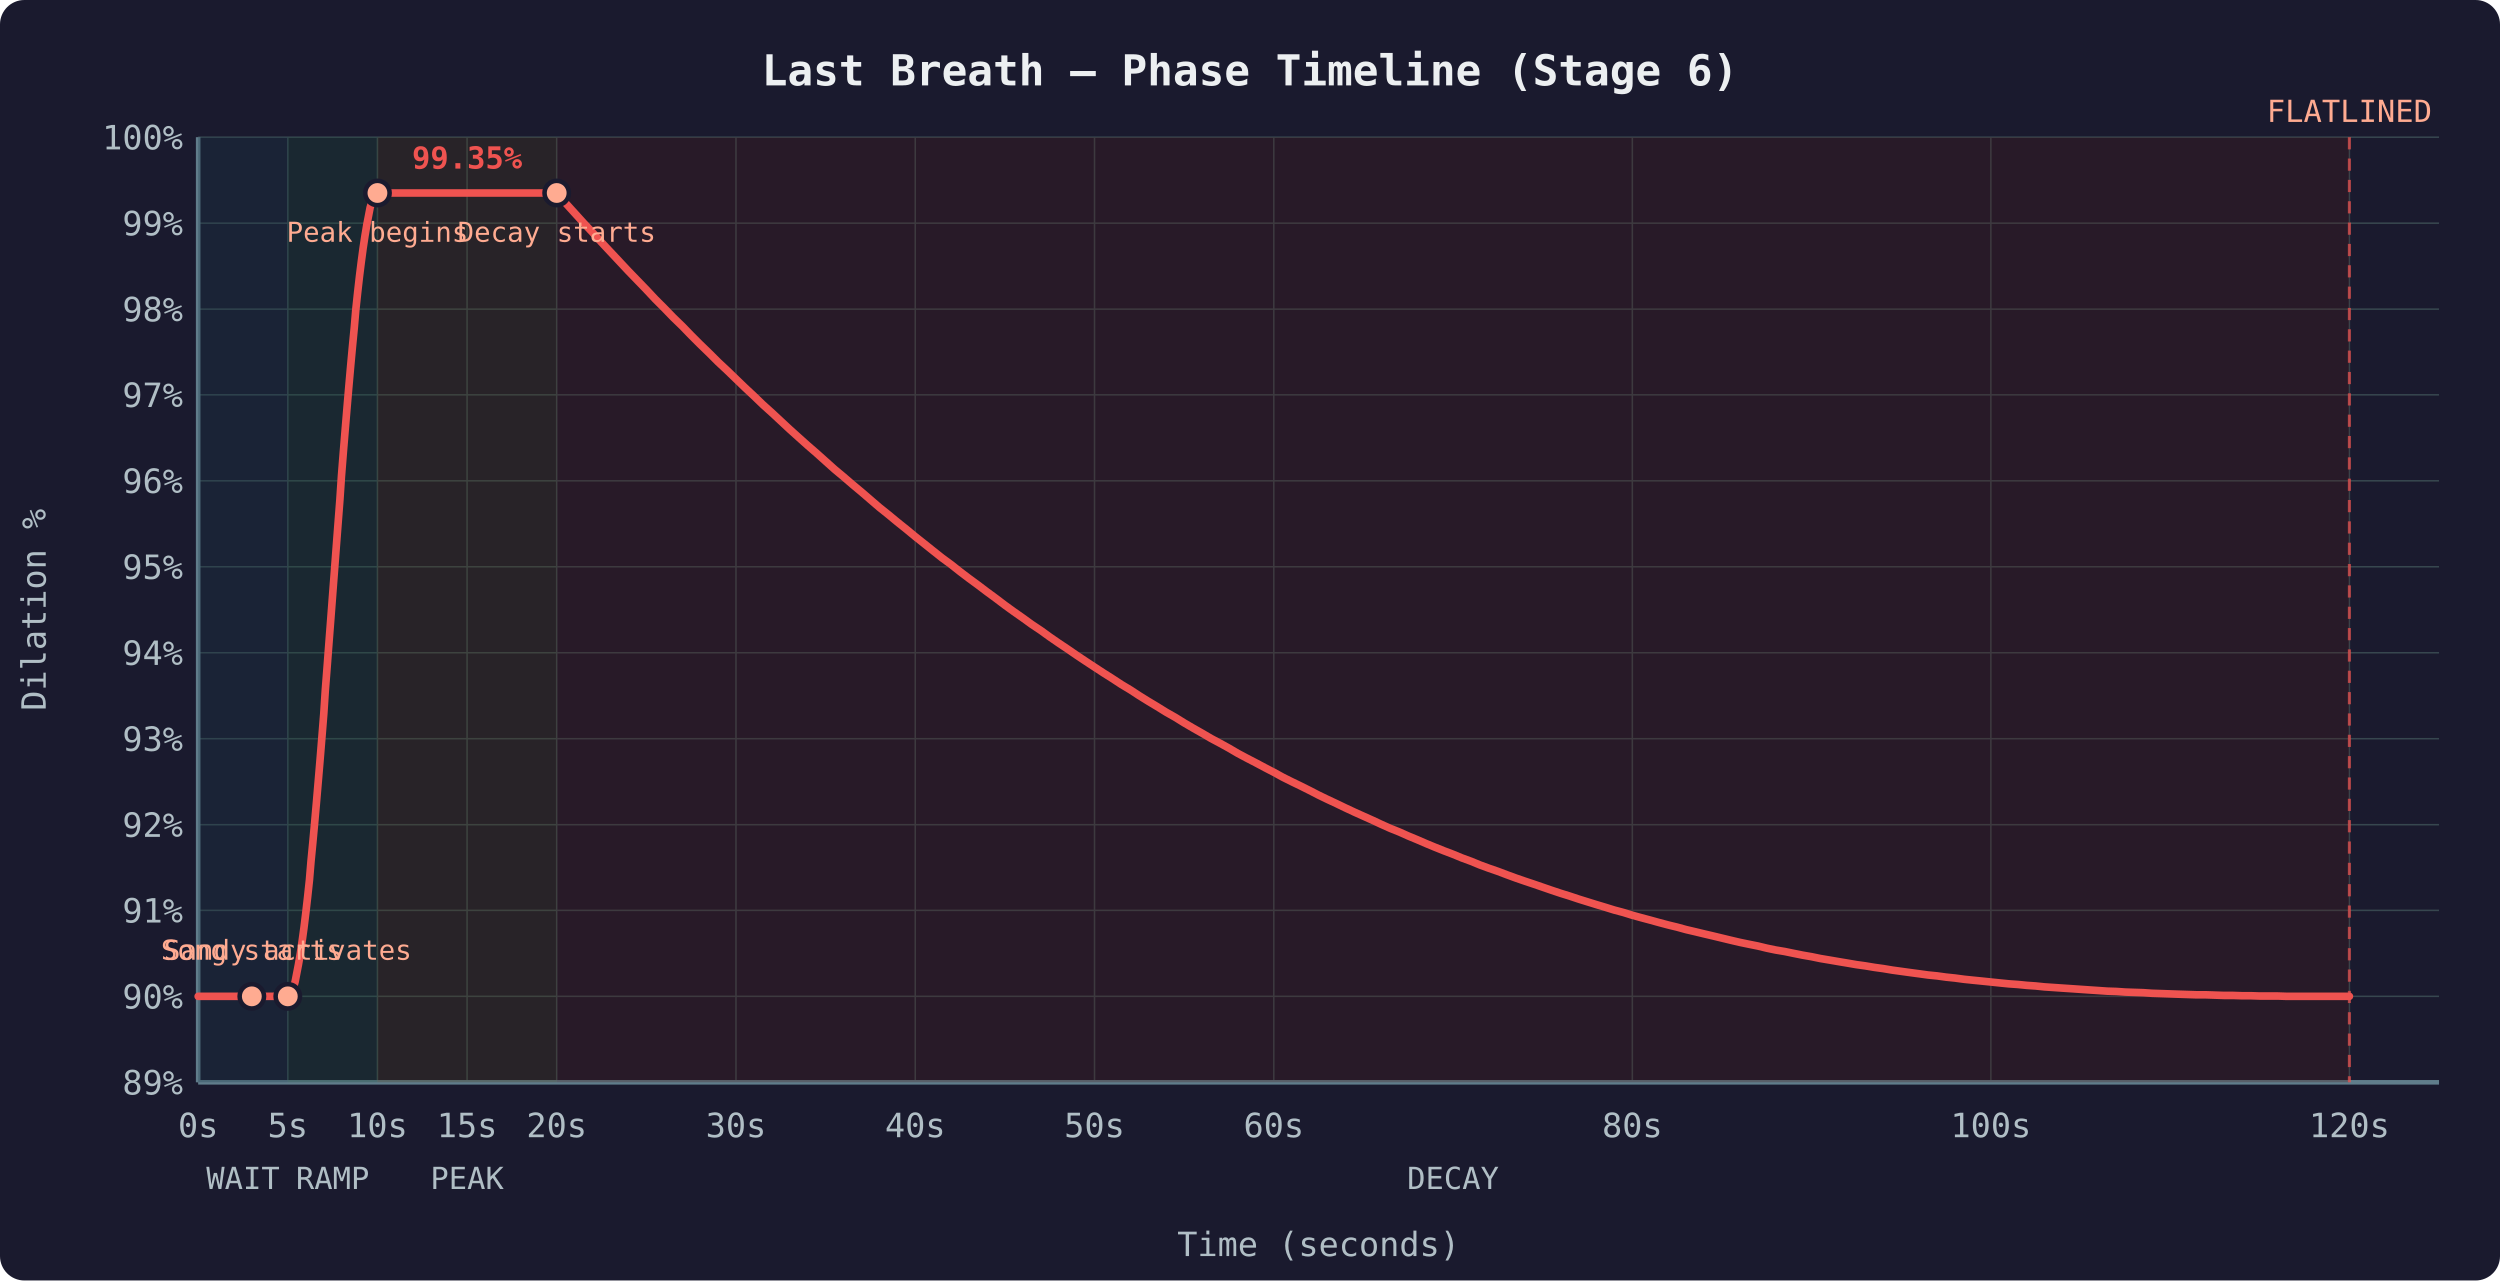
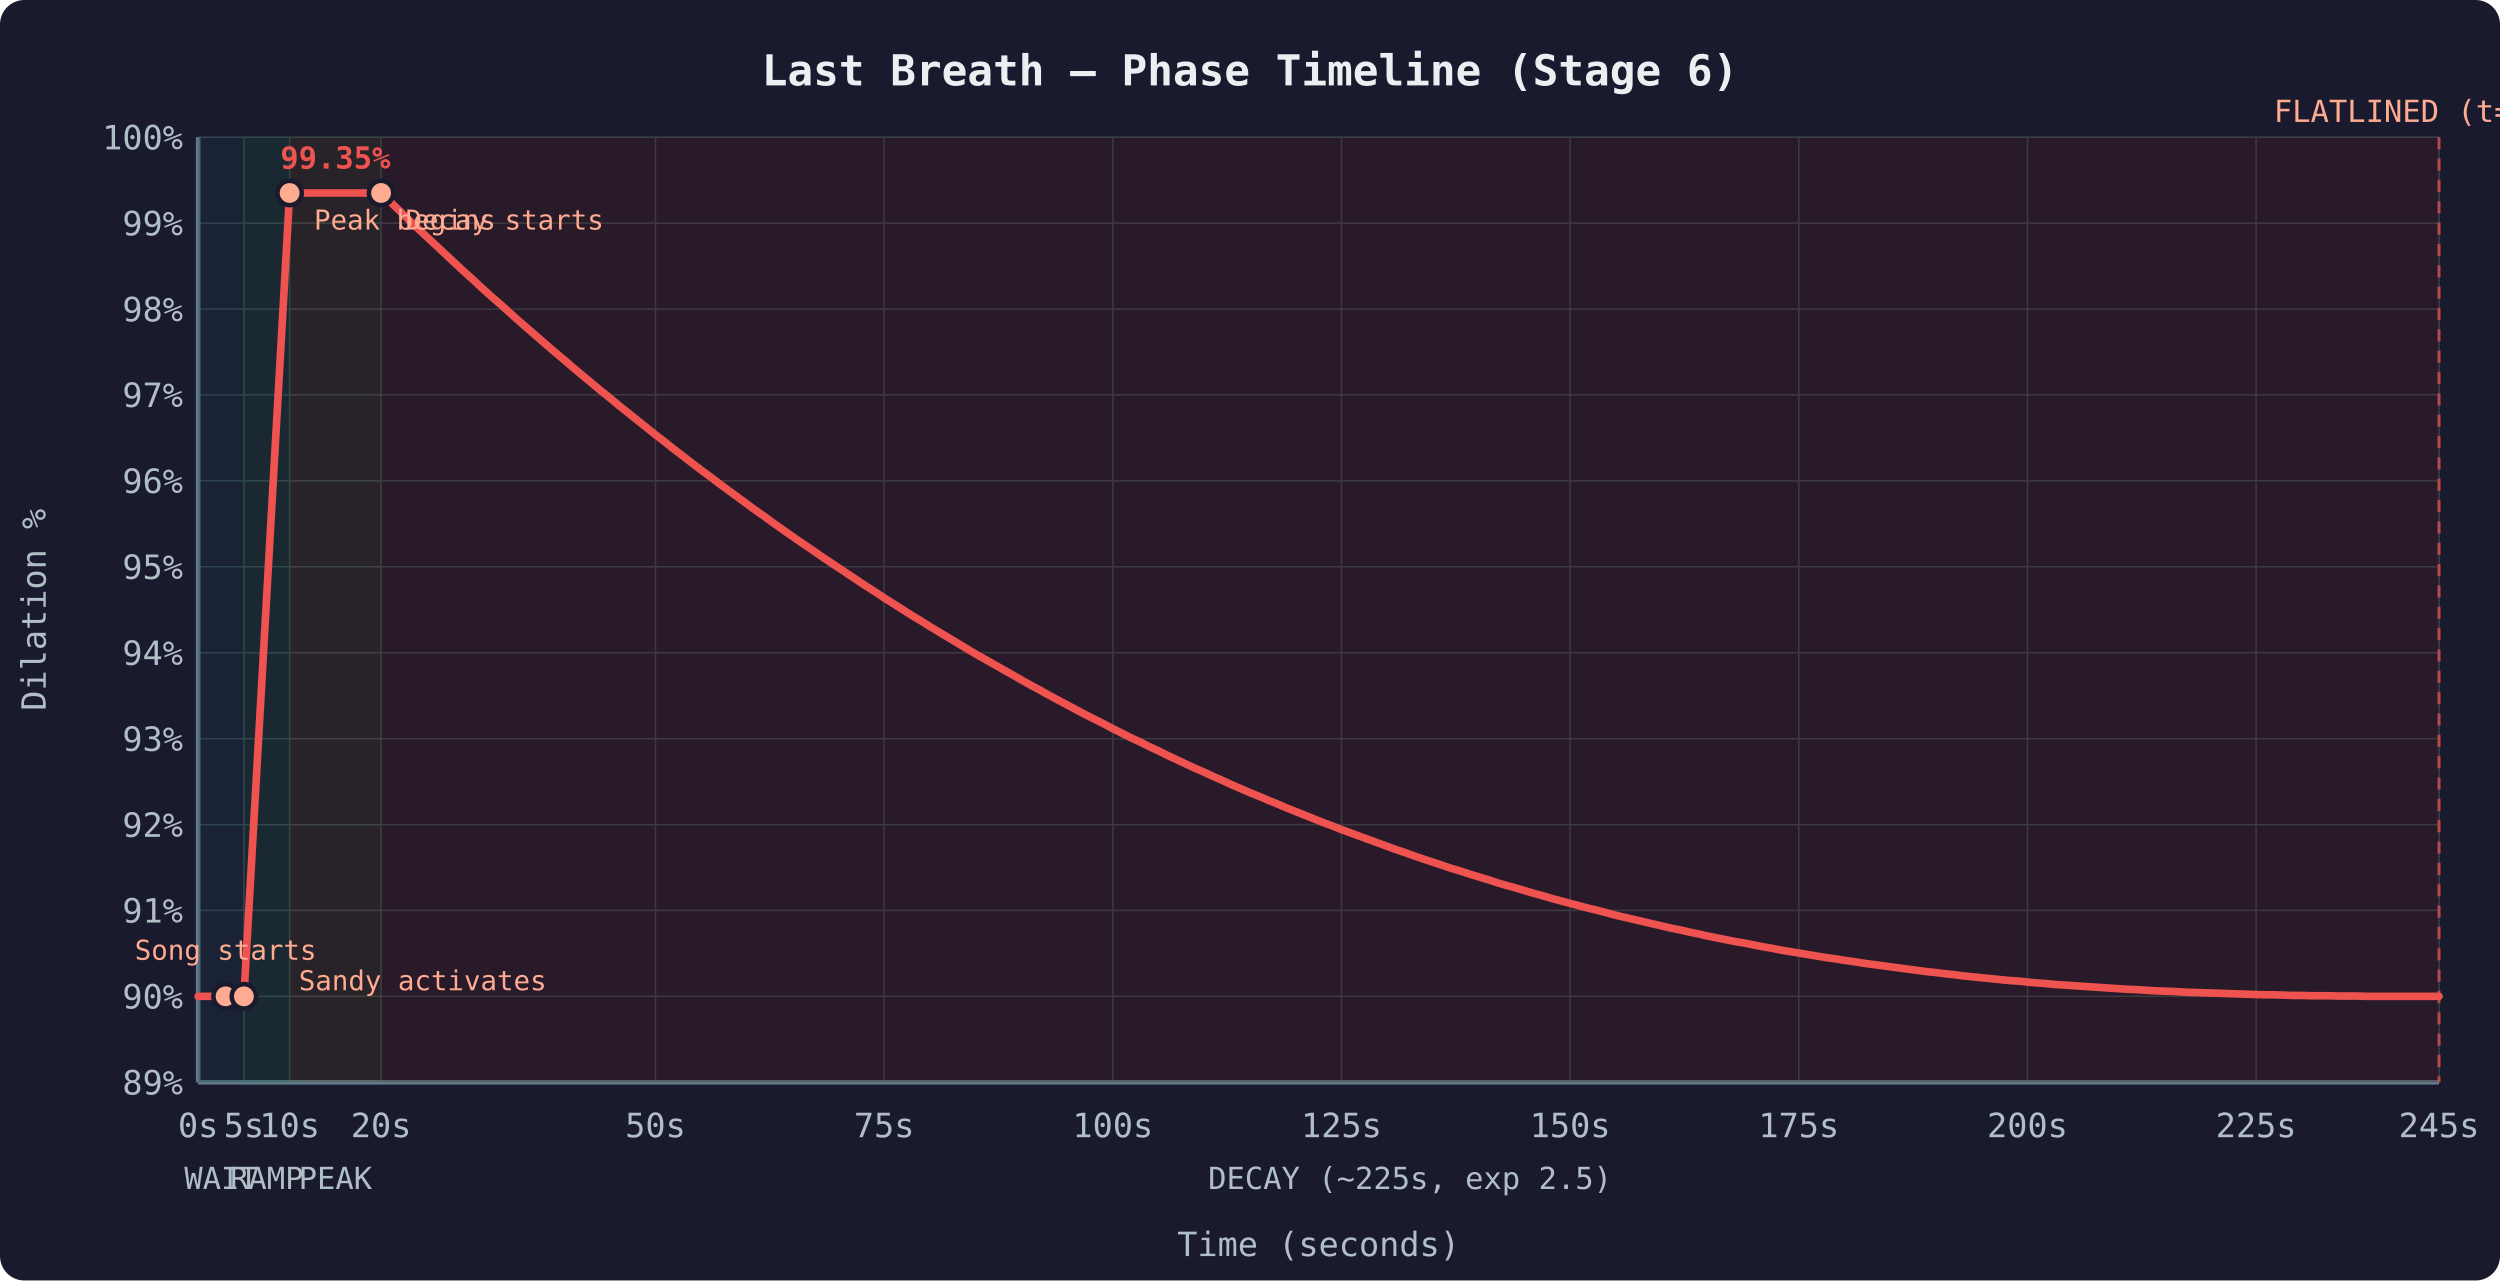
<svg xmlns="http://www.w3.org/2000/svg" viewBox="0 0 820 420" font-family="Consolas, monospace">
  <defs>
    <style>
      .axis-label { font-size: 11px; fill: #b0bec5; }
      .title { font-size: 14px; fill: #eceff1; font-weight: bold; }
      .grid { stroke: #37474f; stroke-width: 0.5; }
      .axis { stroke: #607d8b; stroke-width: 1.5; }
      .phase-label { font-size: 10px; fill: #b0bec5; }
      .phase-value { font-size: 10px; fill: #eceff1; font-weight: bold; }
      .event-label { font-size: 9px; fill: #ffab91; }
    </style>
  </defs>
  <rect width="820" height="420" rx="8" fill="#1a1a2e" />
  <text x="410" y="28" text-anchor="middle" class="title">Last Breath — Phase Timeline (Stage 6)</text>
  <line x1="65" y1="355.0" x2="800" y2="355.0" class="grid" />
  <text x="60" y="359.0" text-anchor="end" class="axis-label">89%</text>
  <line x1="65" y1="326.8" x2="800" y2="326.8" class="grid" />
  <text x="60" y="330.8" text-anchor="end" class="axis-label">90%</text>
  <line x1="65" y1="298.6" x2="800" y2="298.6" class="grid" />
  <text x="60" y="302.6" text-anchor="end" class="axis-label">91%</text>
  <line x1="65" y1="270.5" x2="800" y2="270.5" class="grid" />
  <text x="60" y="274.5" text-anchor="end" class="axis-label">92%</text>
  <line x1="65" y1="242.3" x2="800" y2="242.3" class="grid" />
  <text x="60" y="246.3" text-anchor="end" class="axis-label">93%</text>
  <line x1="65" y1="214.1" x2="800" y2="214.1" class="grid" />
  <text x="60" y="218.1" text-anchor="end" class="axis-label">94%</text>
  <line x1="65" y1="185.9" x2="800" y2="185.9" class="grid" />
  <text x="60" y="189.9" text-anchor="end" class="axis-label">95%</text>
  <line x1="65" y1="157.7" x2="800" y2="157.7" class="grid" />
  <text x="60" y="161.7" text-anchor="end" class="axis-label">96%</text>
  <line x1="65" y1="129.5" x2="800" y2="129.5" class="grid" />
  <text x="60" y="133.5" text-anchor="end" class="axis-label">97%</text>
  <line x1="65" y1="101.4" x2="800" y2="101.4" class="grid" />
  <text x="60" y="105.4" text-anchor="end" class="axis-label">98%</text>
  <line x1="65" y1="73.2" x2="800" y2="73.2" class="grid" />
  <text x="60" y="77.2" text-anchor="end" class="axis-label">99%</text>
  <line x1="65" y1="45.0" x2="800" y2="45.0" class="grid" />
  <text x="60" y="49.0" text-anchor="end" class="axis-label">100%</text>
  <line x1="65.0" y1="45" x2="65.0" y2="355" class="grid" />
  <text x="65.0" y="373" text-anchor="middle" class="axis-label">0s</text>
-   <line x1="94.4" y1="45" x2="94.4" y2="355" class="grid" />
-   <text x="94.4" y="373" text-anchor="middle" class="axis-label">5s</text>
-   <line x1="123.8" y1="45" x2="123.8" y2="355" class="grid" />
-   <text x="123.8" y="373" text-anchor="middle" class="axis-label">10s</text>
-   <line x1="153.2" y1="45" x2="153.2" y2="355" class="grid" />
-   <text x="153.2" y="373" text-anchor="middle" class="axis-label">15s</text>
-   <line x1="182.6" y1="45" x2="182.6" y2="355" class="grid" />
-   <text x="182.6" y="373" text-anchor="middle" class="axis-label">20s</text>
-   <line x1="241.4" y1="45" x2="241.4" y2="355" class="grid" />
-   <text x="241.4" y="373" text-anchor="middle" class="axis-label">30s</text>
-   <line x1="300.2" y1="45" x2="300.2" y2="355" class="grid" />
-   <text x="300.2" y="373" text-anchor="middle" class="axis-label">40s</text>
-   <line x1="359.0" y1="45" x2="359.0" y2="355" class="grid" />
-   <text x="359.0" y="373" text-anchor="middle" class="axis-label">50s</text>
-   <line x1="417.8" y1="45" x2="417.8" y2="355" class="grid" />
-   <text x="417.8" y="373" text-anchor="middle" class="axis-label">60s</text>
-   <line x1="535.4" y1="45" x2="535.4" y2="355" class="grid" />
-   <text x="535.4" y="373" text-anchor="middle" class="axis-label">80s</text>
-   <line x1="653.0" y1="45" x2="653.0" y2="355" class="grid" />
-   <text x="653.0" y="373" text-anchor="middle" class="axis-label">100s</text>
-   <line x1="770.6" y1="45" x2="770.6" y2="355" class="grid" />
-   <text x="770.6" y="373" text-anchor="middle" class="axis-label">120s</text>
+   <line x1="80.0" y1="45" x2="80.0" y2="355" class="grid" />
+   <text x="80.0" y="373" text-anchor="middle" class="axis-label">5s</text>
+   <line x1="95.0" y1="45" x2="95.0" y2="355" class="grid" />
+   <text x="95.0" y="373" text-anchor="middle" class="axis-label">10s</text>
+   <line x1="125.0" y1="45" x2="125.0" y2="355" class="grid" />
+   <text x="125.0" y="373" text-anchor="middle" class="axis-label">20s</text>
+   <line x1="215.0" y1="45" x2="215.0" y2="355" class="grid" />
+   <text x="215.0" y="373" text-anchor="middle" class="axis-label">50s</text>
+   <line x1="290.0" y1="45" x2="290.0" y2="355" class="grid" />
+   <text x="290.0" y="373" text-anchor="middle" class="axis-label">75s</text>
+   <line x1="365.0" y1="45" x2="365.0" y2="355" class="grid" />
+   <text x="365.0" y="373" text-anchor="middle" class="axis-label">100s</text>
+   <line x1="440.0" y1="45" x2="440.0" y2="355" class="grid" />
+   <text x="440.0" y="373" text-anchor="middle" class="axis-label">125s</text>
+   <line x1="515.0" y1="45" x2="515.0" y2="355" class="grid" />
+   <text x="515.0" y="373" text-anchor="middle" class="axis-label">150s</text>
+   <line x1="590.0" y1="45" x2="590.0" y2="355" class="grid" />
+   <text x="590.0" y="373" text-anchor="middle" class="axis-label">175s</text>
+   <line x1="665.0" y1="45" x2="665.0" y2="355" class="grid" />
+   <text x="665.0" y="373" text-anchor="middle" class="axis-label">200s</text>
+   <line x1="740.0" y1="45" x2="740.0" y2="355" class="grid" />
+   <text x="740.0" y="373" text-anchor="middle" class="axis-label">225s</text>
+   <line x1="800.0" y1="45" x2="800.0" y2="355" class="grid" />
+   <text x="800.0" y="373" text-anchor="middle" class="axis-label">245s</text>
  <line x1="65" y1="45" x2="65" y2="355" class="axis" />
  <line x1="65" y1="355" x2="800" y2="355" class="axis" />
  <text x="432.5" y="412" text-anchor="middle" class="axis-label">Time (seconds)</text>
  <text x="15" y="200.0" text-anchor="middle" class="axis-label" transform="rotate(-90, 15, 200.0)">Dilation %</text>
-   <rect x="65.0" y="45" width="29.4" height="310" fill="#1b3a4b" opacity="0.3" />
-   <text x="79.7" y="390" text-anchor="middle" class="phase-label">WAIT</text>
-   <rect x="94.4" y="45" width="29.4" height="310" fill="#1b4b3a" opacity="0.3" />
-   <text x="109.1" y="390" text-anchor="middle" class="phase-label">RAMP</text>
-   <rect x="123.8" y="45" width="58.8" height="310" fill="#4b3a1b" opacity="0.3" />
-   <text x="153.2" y="390" text-anchor="middle" class="phase-label">PEAK</text>
-   <rect x="182.6" y="45" width="588.0" height="310" fill="#4b1b1b" opacity="0.3" />
-   <text x="476.6" y="390" text-anchor="middle" class="phase-label">DECAY</text>
-   <path d="M 65.0,326.8 L 70.9,326.8 L 76.8,326.8 L 82.6,326.8 L 88.5,326.8 L 94.4,326.8 L 94.4,326.8 L 95.0,326.5 L 95.6,325.6 L 96.2,324.1 L 96.8,322.0 L 97.3,319.4 L 97.9,316.3 L 98.5,312.8 L 99.1,308.7 L 99.7,304.3 L 100.3,299.4 L 100.9,294.2 L 101.5,288.6 L 102.0,282.6 L 102.6,276.4 L 103.2,269.9 L 103.8,263.1 L 104.4,256.1 L 105.0,249.0 L 105.6,241.6 L 106.2,234.1 L 106.7,226.4 L 107.3,218.7 L 107.9,210.8 L 108.5,203.0 L 109.1,195.1 L 109.7,187.2 L 110.3,179.3 L 110.9,171.5 L 111.5,163.7 L 112.0,156.1 L 112.6,148.5 L 113.2,141.2 L 113.8,134.0 L 114.4,127.0 L 115.0,120.2 L 115.6,113.7 L 116.2,107.5 L 116.7,101.6 L 117.3,96.0 L 117.9,90.7 L 118.5,85.9 L 119.1,81.4 L 119.7,77.4 L 120.3,73.8 L 120.9,70.7 L 121.4,68.1 L 122.0,66.1 L 122.6,64.5 L 123.2,63.6 L 123.8,63.3 L 123.8,63.3 L 129.7,63.3 L 135.6,63.3 L 141.4,63.3 L 147.3,63.3 L 153.2,63.3 L 159.1,63.3 L 165.0,63.3 L 170.8,63.3 L 176.7,63.3 L 182.6,63.3 L 182.6,63.3 L 185.5,66.6 L 188.5,69.9 L 191.4,73.1 L 194.4,76.3 L 197.3,79.5 L 200.2,82.6 L 203.2,85.8 L 206.1,88.9 L 209.1,92.0 L 212.0,95.0 L 214.9,98.1 L 217.9,101.1 L 220.8,104.1 L 223.8,107.0 L 226.7,110.0 L 229.6,112.9 L 232.6,115.8 L 235.5,118.7 L 238.5,121.5 L 241.4,124.3 L 244.3,127.1 L 247.3,129.9 L 250.2,132.7 L 253.2,135.4 L 256.1,138.1 L 259.0,140.8 L 262.0,143.5 L 264.9,146.1 L 267.9,148.7 L 270.8,151.3 L 273.7,153.9 L 276.7,156.4 L 279.6,158.9 L 282.6,161.4 L 285.5,163.9 L 288.4,166.4 L 291.4,168.8 L 294.3,171.2 L 297.3,173.6 L 300.2,176.0 L 303.1,178.3 L 306.1,180.7 L 309.0,183.0 L 312.0,185.2 L 314.9,187.5 L 317.8,189.7 L 320.8,191.9 L 323.7,194.1 L 326.7,196.3 L 329.6,198.5 L 332.5,200.6 L 335.5,202.7 L 338.4,204.8 L 341.4,206.8 L 344.3,208.9 L 347.2,210.9 L 350.2,212.9 L 353.1,214.9 L 356.1,216.9 L 359.0,218.8 L 361.9,220.7 L 364.9,222.6 L 367.8,224.5 L 370.8,226.3 L 373.7,228.2 L 376.6,230.0 L 379.6,231.8 L 382.5,233.6 L 385.5,235.3 L 388.4,237.1 L 391.3,238.8 L 394.3,240.5 L 397.2,242.2 L 400.2,243.8 L 403.1,245.4 L 406.0,247.1 L 409.0,248.7 L 411.9,250.2 L 414.9,251.8 L 417.8,253.3 L 420.7,254.9 L 423.7,256.4 L 426.6,257.8 L 429.6,259.3 L 432.5,260.8 L 435.4,262.2 L 438.4,263.6 L 441.3,265.0 L 444.3,266.4 L 447.2,267.7 L 450.1,269.0 L 453.1,270.4 L 456.0,271.7 L 459.0,272.9 L 461.9,274.2 L 464.8,275.4 L 467.8,276.7 L 470.7,277.9 L 473.7,279.1 L 476.6,280.2 L 479.5,281.4 L 482.5,282.5 L 485.4,283.7 L 488.4,284.8 L 491.3,285.8 L 494.2,286.9 L 497.2,288.0 L 500.1,289.0 L 503.1,290.0 L 506.0,291.0 L 508.9,292.0 L 511.9,293.0 L 514.8,293.9 L 517.8,294.9 L 520.7,295.8 L 523.6,296.7 L 526.6,297.6 L 529.5,298.5 L 532.5,299.3 L 535.4,300.2 L 538.3,301.0 L 541.3,301.8 L 544.2,302.6 L 547.2,303.4 L 550.1,304.1 L 553.0,304.9 L 556.0,305.6 L 558.9,306.3 L 561.9,307.0 L 564.8,307.7 L 567.7,308.4 L 570.7,309.1 L 573.6,309.7 L 576.6,310.3 L 579.5,311.0 L 582.4,311.6 L 585.4,312.1 L 588.3,312.7 L 591.3,313.3 L 594.2,313.8 L 597.1,314.4 L 600.1,314.9 L 603.0,315.4 L 606.0,315.9 L 608.9,316.4 L 611.8,316.8 L 614.8,317.3 L 617.7,317.7 L 620.7,318.2 L 623.6,318.6 L 626.5,319.0 L 629.5,319.4 L 632.4,319.8 L 635.4,320.1 L 638.3,320.5 L 641.2,320.8 L 644.2,321.2 L 647.1,321.5 L 650.1,321.8 L 653.0,322.1 L 655.9,322.4 L 658.9,322.7 L 661.8,322.9 L 664.8,323.2 L 667.7,323.4 L 670.6,323.7 L 673.6,323.9 L 676.5,324.1 L 679.5,324.3 L 682.4,324.5 L 685.3,324.7 L 688.3,324.9 L 691.2,325.1 L 694.2,325.2 L 697.1,325.4 L 700.0,325.5 L 703.0,325.6 L 705.9,325.8 L 708.9,325.9 L 711.8,326.0 L 714.7,326.1 L 717.7,326.2 L 720.6,326.3 L 723.6,326.3 L 726.5,326.4 L 729.4,326.5 L 732.4,326.5 L 735.3,326.6 L 738.3,326.6 L 741.2,326.7 L 744.1,326.7 L 747.1,326.7 L 750.0,326.8 L 753.0,326.8 L 755.9,326.8 L 758.8,326.8 L 761.8,326.8 L 764.7,326.8 L 767.7,326.8 L 770.6,326.8" fill="none" stroke="#ef5350" stroke-width="2.5" stroke-linecap="round" stroke-linejoin="round" />
-   <circle cx="82.6" cy="326.8" r="4" fill="#ffab91" stroke="#1a1a2e" stroke-width="1.5" />
-   <text x="82.6" y="314.8" text-anchor="middle" class="event-label">Song starts</text>
-   <circle cx="94.4" cy="326.8" r="4" fill="#ffab91" stroke="#1a1a2e" stroke-width="1.5" />
-   <text x="94.4" y="314.8" text-anchor="middle" class="event-label">Sandy activates</text>
-   <circle cx="123.8" cy="63.3" r="4" fill="#ffab91" stroke="#1a1a2e" stroke-width="1.5" />
-   <text x="123.8" y="79.3" text-anchor="middle" class="event-label">Peak begins</text>
-   <circle cx="182.6" cy="63.3" r="4" fill="#ffab91" stroke="#1a1a2e" stroke-width="1.5" />
-   <text x="182.6" y="79.3" text-anchor="middle" class="event-label">Decay starts</text>
-   <text x="153.2" y="55.3" text-anchor="middle" class="phase-value" style="fill:#ef5350;">99.35%</text>
-   <line x1="770.6" y1="45" x2="770.6" y2="355" stroke="#ef5350" stroke-width="1" stroke-dasharray="4,3" opacity="0.7" />
-   <text x="770.6" y="40.0" text-anchor="middle" class="event-label" style="font-size:10px;">FLATLINED</text>
+   <rect x="65.0" y="45" width="15.0" height="310" fill="#1b3a4b" opacity="0.3" />
+   <text x="72.5" y="390" text-anchor="middle" class="phase-label">WAIT</text>
+   <rect x="80.0" y="45" width="15.0" height="310" fill="#1b4b3a" opacity="0.3" />
+   <text x="87.5" y="390" text-anchor="middle" class="phase-label">RAMP</text>
+   <rect x="95.0" y="45" width="30.0" height="310" fill="#4b3a1b" opacity="0.3" />
+   <text x="110.0" y="390" text-anchor="middle" class="phase-label">PEAK</text>
+   <rect x="125.0" y="45" width="675.0" height="310" fill="#4b1b1b" opacity="0.3" />
+   <text x="462.5" y="390" text-anchor="middle" class="phase-label">DECAY (~225s, exp 2.5)</text>
+   <path d="M 65.0,326.8 L 68.0,326.8 L 71.0,326.8 L 74.0,326.8 L 77.0,326.8 L 80.0,326.8 L 80.5,318.0 L 81.0,309.3 L 81.5,300.5 L 82.0,291.7 L 82.5,282.9 L 83.0,274.1 L 83.5,265.3 L 84.0,256.6 L 84.5,247.8 L 85.0,239.0 L 85.5,230.2 L 86.0,221.4 L 86.5,212.6 L 87.0,203.9 L 87.5,195.1 L 88.0,186.3 L 88.5,177.5 L 89.0,168.7 L 89.5,159.9 L 90.0,151.2 L 90.5,142.4 L 91.0,133.6 L 91.5,124.8 L 92.0,116.0 L 92.5,107.2 L 93.0,98.5 L 93.5,89.7 L 94.0,80.9 L 94.5,72.1 L 95.0,63.3 L 98.0,63.3 L 101.0,63.3 L 104.0,63.3 L 107.0,63.3 L 110.0,63.3 L 113.0,63.3 L 116.0,63.3 L 119.0,63.3 L 122.0,63.3 L 125.0,63.3 L 128.0,66.2 L 131.0,69.1 L 134.0,72.0 L 137.0,74.9 L 140.0,77.7 L 143.0,80.5 L 146.0,83.3 L 149.0,86.1 L 152.0,88.9 L 155.0,91.6 L 158.0,94.4 L 161.0,97.1 L 164.0,99.7 L 167.0,102.4 L 170.0,105.1 L 173.0,107.7 L 176.0,110.3 L 179.0,112.9 L 182.0,115.5 L 185.0,118.0 L 188.0,120.6 L 191.0,123.1 L 194.0,125.6 L 197.0,128.1 L 200.0,130.5 L 203.0,133.0 L 206.0,135.4 L 209.0,137.8 L 212.0,140.2 L 215.0,142.6 L 218.0,144.9 L 221.0,147.3 L 224.0,149.6 L 227.0,151.9 L 230.0,154.2 L 233.0,156.4 L 236.0,158.7 L 239.0,160.9 L 242.0,163.1 L 245.0,165.3 L 248.0,167.5 L 251.0,169.6 L 254.0,171.8 L 257.0,173.9 L 260.0,176.0 L 263.0,178.1 L 266.0,180.1 L 269.0,182.2 L 272.0,184.2 L 275.0,186.2 L 278.0,188.2 L 281.0,190.2 L 284.0,192.2 L 287.0,194.1 L 290.0,196.1 L 293.0,198.0 L 296.0,199.9 L 299.0,201.8 L 302.0,203.6 L 305.0,205.5 L 308.0,207.3 L 311.0,209.1 L 314.0,210.9 L 317.0,212.7 L 320.0,214.5 L 323.0,216.2 L 326.0,217.9 L 329.0,219.6 L 332.0,221.3 L 335.0,223.0 L 338.0,224.7 L 341.0,226.3 L 344.0,228.0 L 347.0,229.6 L 350.0,231.2 L 353.0,232.8 L 356.0,234.4 L 359.0,235.9 L 362.0,237.4 L 365.0,239.0 L 368.0,240.5 L 371.0,242.0 L 374.0,243.4 L 377.0,244.9 L 380.0,246.3 L 383.0,247.8 L 386.0,249.2 L 389.0,250.6 L 392.0,252.0 L 395.0,253.3 L 398.0,254.7 L 401.0,256.0 L 404.0,257.4 L 407.0,258.7 L 410.0,260.0 L 413.0,261.2 L 416.0,262.5 L 419.0,263.7 L 422.0,265.0 L 425.0,266.2 L 428.0,267.4 L 431.0,268.6 L 434.0,269.8 L 437.0,270.9 L 440.0,272.1 L 443.0,273.2 L 446.0,274.3 L 449.0,275.4 L 452.0,276.5 L 455.0,277.6 L 458.0,278.7 L 461.0,279.7 L 464.0,280.8 L 467.0,281.8 L 470.0,282.8 L 473.0,283.8 L 476.0,284.8 L 479.0,285.7 L 482.0,286.7 L 485.0,287.6 L 488.0,288.5 L 491.0,289.5 L 494.0,290.4 L 497.0,291.2 L 500.0,292.1 L 503.0,293.0 L 506.0,293.8 L 509.0,294.7 L 512.0,295.5 L 515.0,296.3 L 518.0,297.1 L 521.0,297.9 L 524.0,298.6 L 527.0,299.4 L 530.0,300.2 L 533.0,300.9 L 536.0,301.6 L 539.0,302.3 L 542.0,303.0 L 545.0,303.7 L 548.0,304.4 L 551.0,305.0 L 554.0,305.7 L 557.0,306.3 L 560.0,307.0 L 563.0,307.6 L 566.0,308.2 L 569.0,308.8 L 572.0,309.3 L 575.0,309.9 L 578.0,310.5 L 581.0,311.0 L 584.0,311.6 L 587.0,312.1 L 590.0,312.6 L 593.0,313.1 L 596.0,313.6 L 599.0,314.1 L 602.0,314.5 L 605.0,315.0 L 608.0,315.4 L 611.0,315.9 L 614.0,316.3 L 617.0,316.7 L 620.0,317.1 L 623.0,317.5 L 626.0,317.9 L 629.0,318.3 L 632.0,318.7 L 635.0,319.0 L 638.0,319.4 L 641.0,319.7 L 644.0,320.1 L 647.0,320.4 L 650.0,320.7 L 653.0,321.0 L 656.0,321.3 L 659.0,321.6 L 662.0,321.8 L 665.0,322.1 L 668.0,322.4 L 671.0,322.6 L 674.0,322.9 L 677.0,323.1 L 680.0,323.3 L 683.0,323.5 L 686.0,323.7 L 689.0,323.9 L 692.0,324.1 L 695.0,324.3 L 698.0,324.5 L 701.0,324.6 L 704.0,324.8 L 707.0,325.0 L 710.0,325.1 L 713.0,325.2 L 716.0,325.4 L 719.0,325.5 L 722.0,325.6 L 725.0,325.7 L 728.0,325.8 L 731.0,325.9 L 734.0,326.0 L 737.0,326.1 L 740.0,326.2 L 743.0,326.3 L 746.0,326.3 L 749.0,326.4 L 752.0,326.5 L 755.0,326.5 L 758.0,326.6 L 761.0,326.6 L 764.0,326.6 L 767.0,326.7 L 770.0,326.7 L 773.0,326.7 L 776.0,326.8 L 779.0,326.8 L 782.0,326.8 L 785.0,326.8 L 788.0,326.8 L 791.0,326.8 L 794.0,326.8 L 797.0,326.8 L 800.0,326.8" fill="none" stroke="#ef5350" stroke-width="2.5" stroke-linecap="round" stroke-linejoin="round" />
+   <circle cx="74.0" cy="326.8" r="4" fill="#ffab91" stroke="#1a1a2e" stroke-width="1.5" />
+   <text x="74.0" y="314.8" text-anchor="middle" class="event-label">Song starts</text>
+   <circle cx="80.0" cy="326.8" r="4" fill="#ffab91" stroke="#1a1a2e" stroke-width="1.5" />
+   <text x="98.0" y="324.8" text-anchor="start" class="event-label">Sandy activates</text>
+   <circle cx="95.0" cy="63.3" r="4" fill="#ffab91" stroke="#1a1a2e" stroke-width="1.5" />
+   <text x="103.0" y="75.3" text-anchor="start" class="event-label">Peak begins</text>
+   <circle cx="125.0" cy="63.3" r="4" fill="#ffab91" stroke="#1a1a2e" stroke-width="1.5" />
+   <text x="133.0" y="75.3" text-anchor="start" class="event-label">Decay starts</text>
+   <text x="110.0" y="55.3" text-anchor="middle" class="phase-value" style="fill:#ef5350;">99.35%</text>
+   <line x1="800.0" y1="45" x2="800.0" y2="355" stroke="#ef5350" stroke-width="1" stroke-dasharray="4,3" opacity="0.7" />
+   <text x="800.0" y="40.0" text-anchor="middle" class="event-label" style="font-size:10px;">FLATLINED (t=245s)</text>
</svg>
